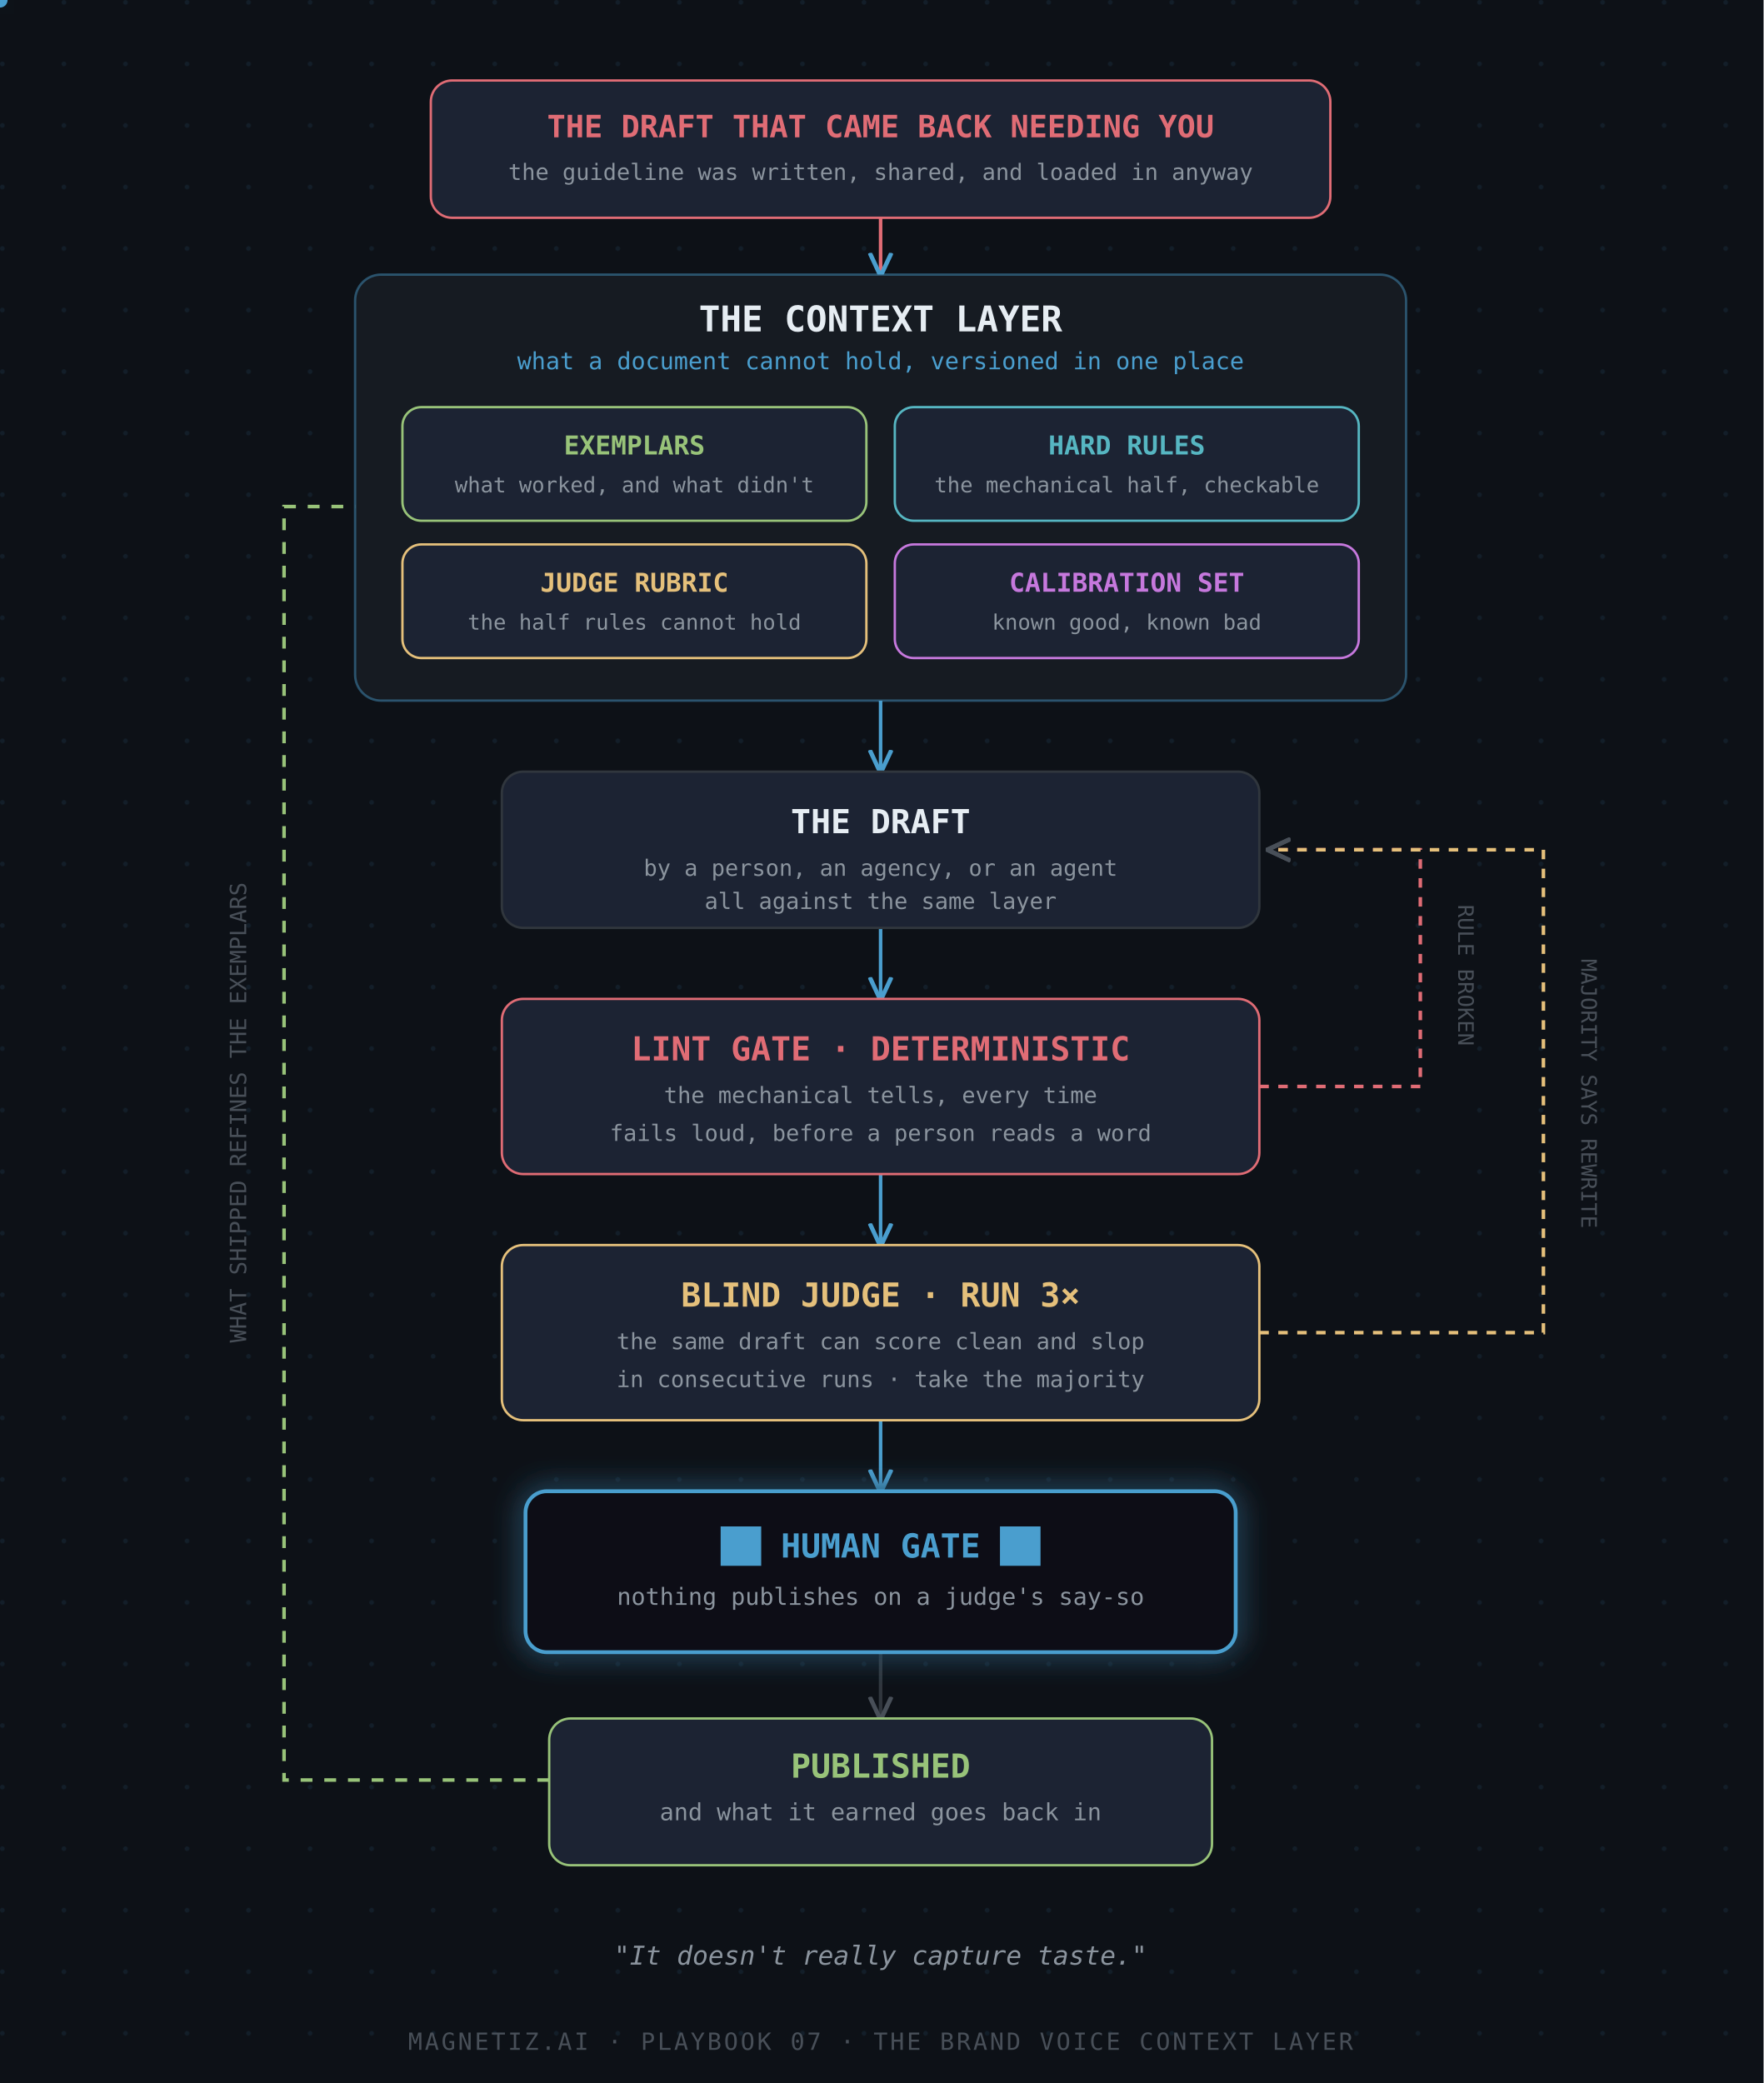
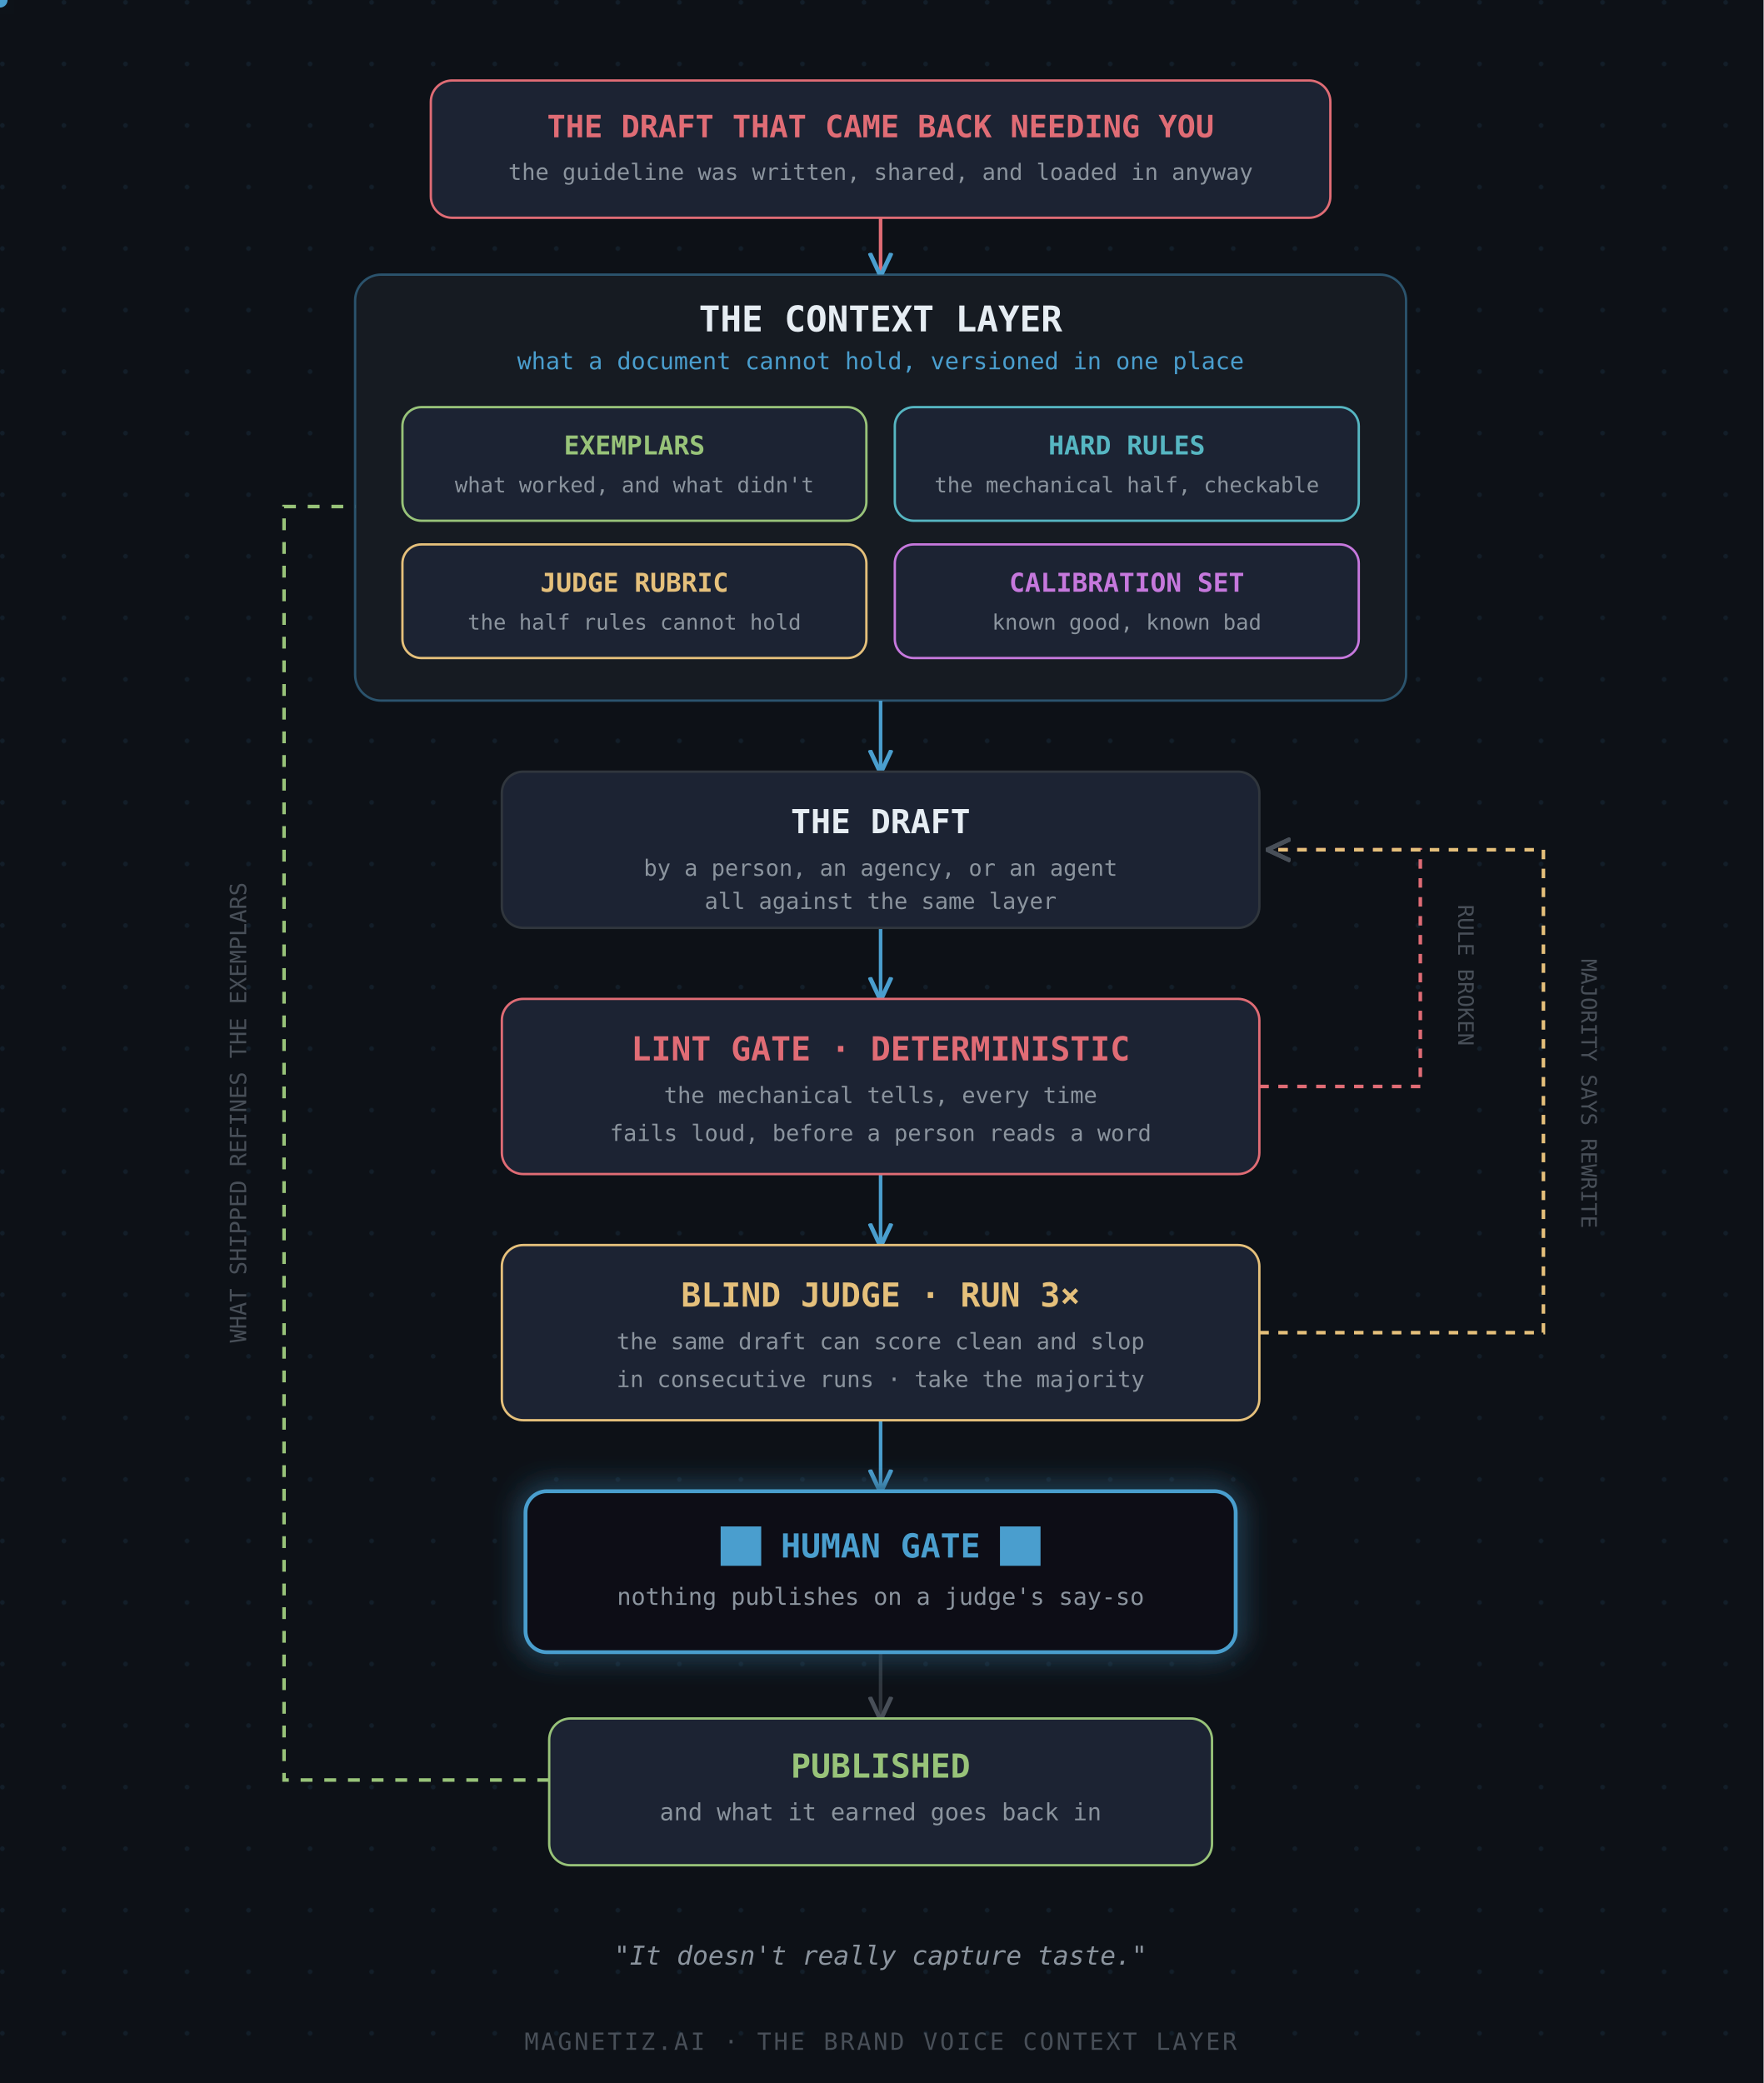
<svg xmlns="http://www.w3.org/2000/svg" viewBox="0 0 745 880" font-family="ui-monospace, SFMono-Regular, Menlo, 'JetBrains Mono', monospace" role="img" aria-label="Brand voice context layer: exemplars, hard rules, a judge rubric and a calibration set feed a pipeline where a deterministic linter runs first, a blind judge runs three times for a majority, a person approves, and what ships refines the exemplars.">
  <defs>
    <marker id="v-arr" viewBox="0 0 8 8" refX="7" refY="4" markerWidth="7" markerHeight="7" orient="auto-start-reverse">
      <path d="M0,0.5 L7.5,4 L0,7.5" fill="none" stroke="#4A9ECE" stroke-width="1.4" />
    </marker>
    <marker id="v-arrdim" viewBox="0 0 8 8" refX="7" refY="4" markerWidth="7" markerHeight="7" orient="auto-start-reverse">
      <path d="M0,0.5 L7.5,4 L0,7.5" fill="none" stroke="#484F58" stroke-width="1.4" />
    </marker>
    <filter id="v-glow" x="-40%" y="-40%" width="180%" height="180%">
      <feGaussianBlur stdDeviation="6" result="b" />
      <feMerge>
        <feMergeNode in="b" />
        <feMergeNode in="SourceGraphic" />
      </feMerge>
    </filter>
    <pattern id="v-dots" width="26" height="26" patternUnits="userSpaceOnUse">
      <circle cx="1" cy="1" r="1" fill="rgba(74,158,206,0.10)" />
    </pattern>
  </defs>
  <rect width="745" height="880" fill="#0d1117" />
  <rect width="745" height="880" fill="url(#v-dots)" />
  <g class="dx" stroke="#30363d" stroke-width="1.5" fill="none">
    <path d="M372,92 V116" marker-end="url(#v-arr)" stroke="#E06C75" />
    <path d="M372,296 V326" marker-end="url(#v-arr)" stroke="#4A9ECE" />
    <path d="M372,392 V422" marker-end="url(#v-arr)" stroke="#4A9ECE" />
    <path d="M372,496 V526" marker-end="url(#v-arr)" stroke="#4A9ECE" />
    <path d="M372,600 V630" marker-end="url(#v-arr)" stroke="#4A9ECE" />
    <path d="M532,459 H600 V359 H536" stroke="#E06C75" stroke-dasharray="4 4" marker-end="url(#v-arrdim)" />
    <path d="M532,563 H652 V359 H536" stroke="#E5C07B" stroke-dasharray="4 4" marker-end="url(#v-arrdim)" />
    <path d="M372,698 V726" marker-end="url(#v-arrdim)" />
    <path d="M232,752 H120 V214 H186" stroke="#98C379" stroke-dasharray="5 5" marker-end="url(#v-arrdim)" />
  </g>
  <circle class="dx" r="3.2" fill="#4A9ECE" filter="url(#v-glow)">
    <animateMotion dur="8s" repeatCount="indefinite" path="M372,116 V296 V326 V422 V526 V630 V726" />
  </circle>
  <g id="n-draftback" class="dx">
    <rect x="182" y="34" width="380" height="58" rx="9" fill="#1c2333" stroke="#E06C75" />
    <text class="dx" x="372" y="58" text-anchor="middle" fill="#E06C75" font-size="13" font-weight="700">THE DRAFT THAT CAME BACK NEEDING YOU</text>
    <text class="dx" x="372" y="76" text-anchor="middle" fill="#8B949E" font-size="9.5">the guideline was written, shared, and loaded in anyway</text>
  </g>
  <g id="n-layer" class="dx">
    <rect x="150" y="116" width="444" height="180" rx="11" fill="#161b22" stroke="#4A9ECE" stroke-opacity="0.45" />
    <text class="dx" x="372" y="140" text-anchor="middle" fill="#E6EDF3" font-size="15" font-weight="700">THE CONTEXT LAYER</text>
    <text class="dx" x="372" y="156" text-anchor="middle" fill="#4A9ECE" font-size="10">what a document cannot hold, versioned in one place</text>
  </g>
  <g id="n-exemplars" class="dx">
    <rect x="170" y="172" width="196" height="48" rx="8" fill="#1c2333" stroke="#98C379" />
    <text class="dx" x="268" y="192" text-anchor="middle" fill="#98C379" font-size="11" font-weight="700">EXEMPLARS</text>
    <text class="dx" x="268" y="208" text-anchor="middle" fill="#8B949E" font-size="9">what worked, and what didn't</text>
  </g>
  <g id="n-rules" class="dx">
    <rect x="378" y="172" width="196" height="48" rx="8" fill="#1c2333" stroke="#56B6C2" />
    <text class="dx" x="476" y="192" text-anchor="middle" fill="#56B6C2" font-size="11" font-weight="700">HARD RULES</text>
    <text class="dx" x="476" y="208" text-anchor="middle" fill="#8B949E" font-size="9">the mechanical half, checkable</text>
  </g>
  <g id="n-rubric" class="dx">
    <rect x="170" y="230" width="196" height="48" rx="8" fill="#1c2333" stroke="#E5C07B" />
    <text class="dx" x="268" y="250" text-anchor="middle" fill="#E5C07B" font-size="11" font-weight="700">JUDGE RUBRIC</text>
    <text class="dx" x="268" y="266" text-anchor="middle" fill="#8B949E" font-size="9">the half rules cannot hold</text>
  </g>
  <g id="n-calibration" class="dx">
    <rect x="378" y="230" width="196" height="48" rx="8" fill="#1c2333" stroke="#C678DD" />
    <text class="dx" x="476" y="250" text-anchor="middle" fill="#C678DD" font-size="11" font-weight="700">CALIBRATION SET</text>
    <text class="dx" x="476" y="266" text-anchor="middle" fill="#8B949E" font-size="9">known good, known bad</text>
  </g>
  <g id="n-draft" class="dx">
    <rect x="212" y="326" width="320" height="66" rx="9" fill="#1c2333" stroke="#30363d" />
    <text class="dx" x="372" y="352" text-anchor="middle" fill="#E6EDF3" font-size="14" font-weight="600">THE DRAFT</text>
    <text class="dx" x="372" y="370" text-anchor="middle" fill="#8B949E" font-size="9.5">by a person, an agency, or an agent</text>
    <text class="dx" x="372" y="384" text-anchor="middle" fill="#8B949E" font-size="9.5">all against the same layer</text>
  </g>
  <g id="n-lint" class="dx">
    <rect x="212" y="422" width="320" height="74" rx="9" fill="#1c2333" stroke="#E06C75" />
    <text class="dx" x="372" y="448" text-anchor="middle" fill="#E06C75" font-size="14" font-weight="700">LINT GATE · DETERMINISTIC</text>
    <text class="dx" x="372" y="466" text-anchor="middle" fill="#8B949E" font-size="9.5">the mechanical tells, every time</text>
    <text class="dx" x="372" y="482" text-anchor="middle" fill="#8B949E" font-size="9.5">fails loud, before a person reads a word</text>
  </g>
  <text id="n-rulebroken" class="dx" x="616" y="412" text-anchor="middle" fill="#484F58" font-size="9" transform="rotate(90 616 412)">RULE BROKEN</text>
  <g id="n-judge" class="dx">
    <rect x="212" y="526" width="320" height="74" rx="9" fill="#1c2333" stroke="#E5C07B" />
    <text class="dx" x="372" y="552" text-anchor="middle" fill="#E5C07B" font-size="14" font-weight="700">BLIND JUDGE · RUN 3×</text>
    <text class="dx" x="372" y="570" text-anchor="middle" fill="#8B949E" font-size="9.5">the same draft can score clean and slop</text>
    <text class="dx" x="372" y="586" text-anchor="middle" fill="#8B949E" font-size="9.5">in consecutive runs · take the majority</text>
  </g>
  <text id="n-majority" class="dx" x="668" y="462" text-anchor="middle" fill="#484F58" font-size="9" transform="rotate(90 668 462)">MAJORITY SAYS REWRITE</text>
  <g id="n-gate" class="dx">
    <g filter="url(#v-glow)">
      <rect x="222" y="630" width="300" height="68" rx="9" fill="#0d1117" stroke="#4A9ECE" stroke-width="1.6" />
    </g>
    <text class="dx" x="372" y="658" text-anchor="middle" fill="#4A9ECE" font-size="14" font-weight="800">██ HUMAN GATE ██</text>
    <text class="dx" x="372" y="678" text-anchor="middle" fill="#8B949E" font-size="10">nothing publishes on a judge's say-so</text>
  </g>
  <g id="n-published" class="dx">
    <rect x="232" y="726" width="280" height="62" rx="9" fill="#1c2333" stroke="#98C379" />
    <text class="dx" x="372" y="751" text-anchor="middle" fill="#98C379" font-size="14" font-weight="700">PUBLISHED</text>
    <text class="dx" x="372" y="769" text-anchor="middle" fill="#8B949E" font-size="10">and what it earned goes back in</text>
  </g>
  <text id="n-refines" class="dx" x="104" y="470" text-anchor="middle" fill="#484F58" font-size="9.5" transform="rotate(-90 104 470)">WHAT SHIPPED REFINES THE EXEMPLARS</text>
  <text class="dx" x="372" y="830" text-anchor="middle" fill="#8B949E" font-size="11" font-style="italic">"It doesn't really capture taste."</text>
-   <text class="dx" x="372" y="866" text-anchor="middle" fill="#484F58" font-size="10" letter-spacing="1">MAGNETIZ.AI · PLAYBOOK 07 · THE BRAND VOICE CONTEXT LAYER</text>
+   <text class="dx" x="372" y="866" text-anchor="middle" fill="#484F58" font-size="10" letter-spacing="1">MAGNETIZ.AI · THE BRAND VOICE CONTEXT LAYER</text>
</svg>
